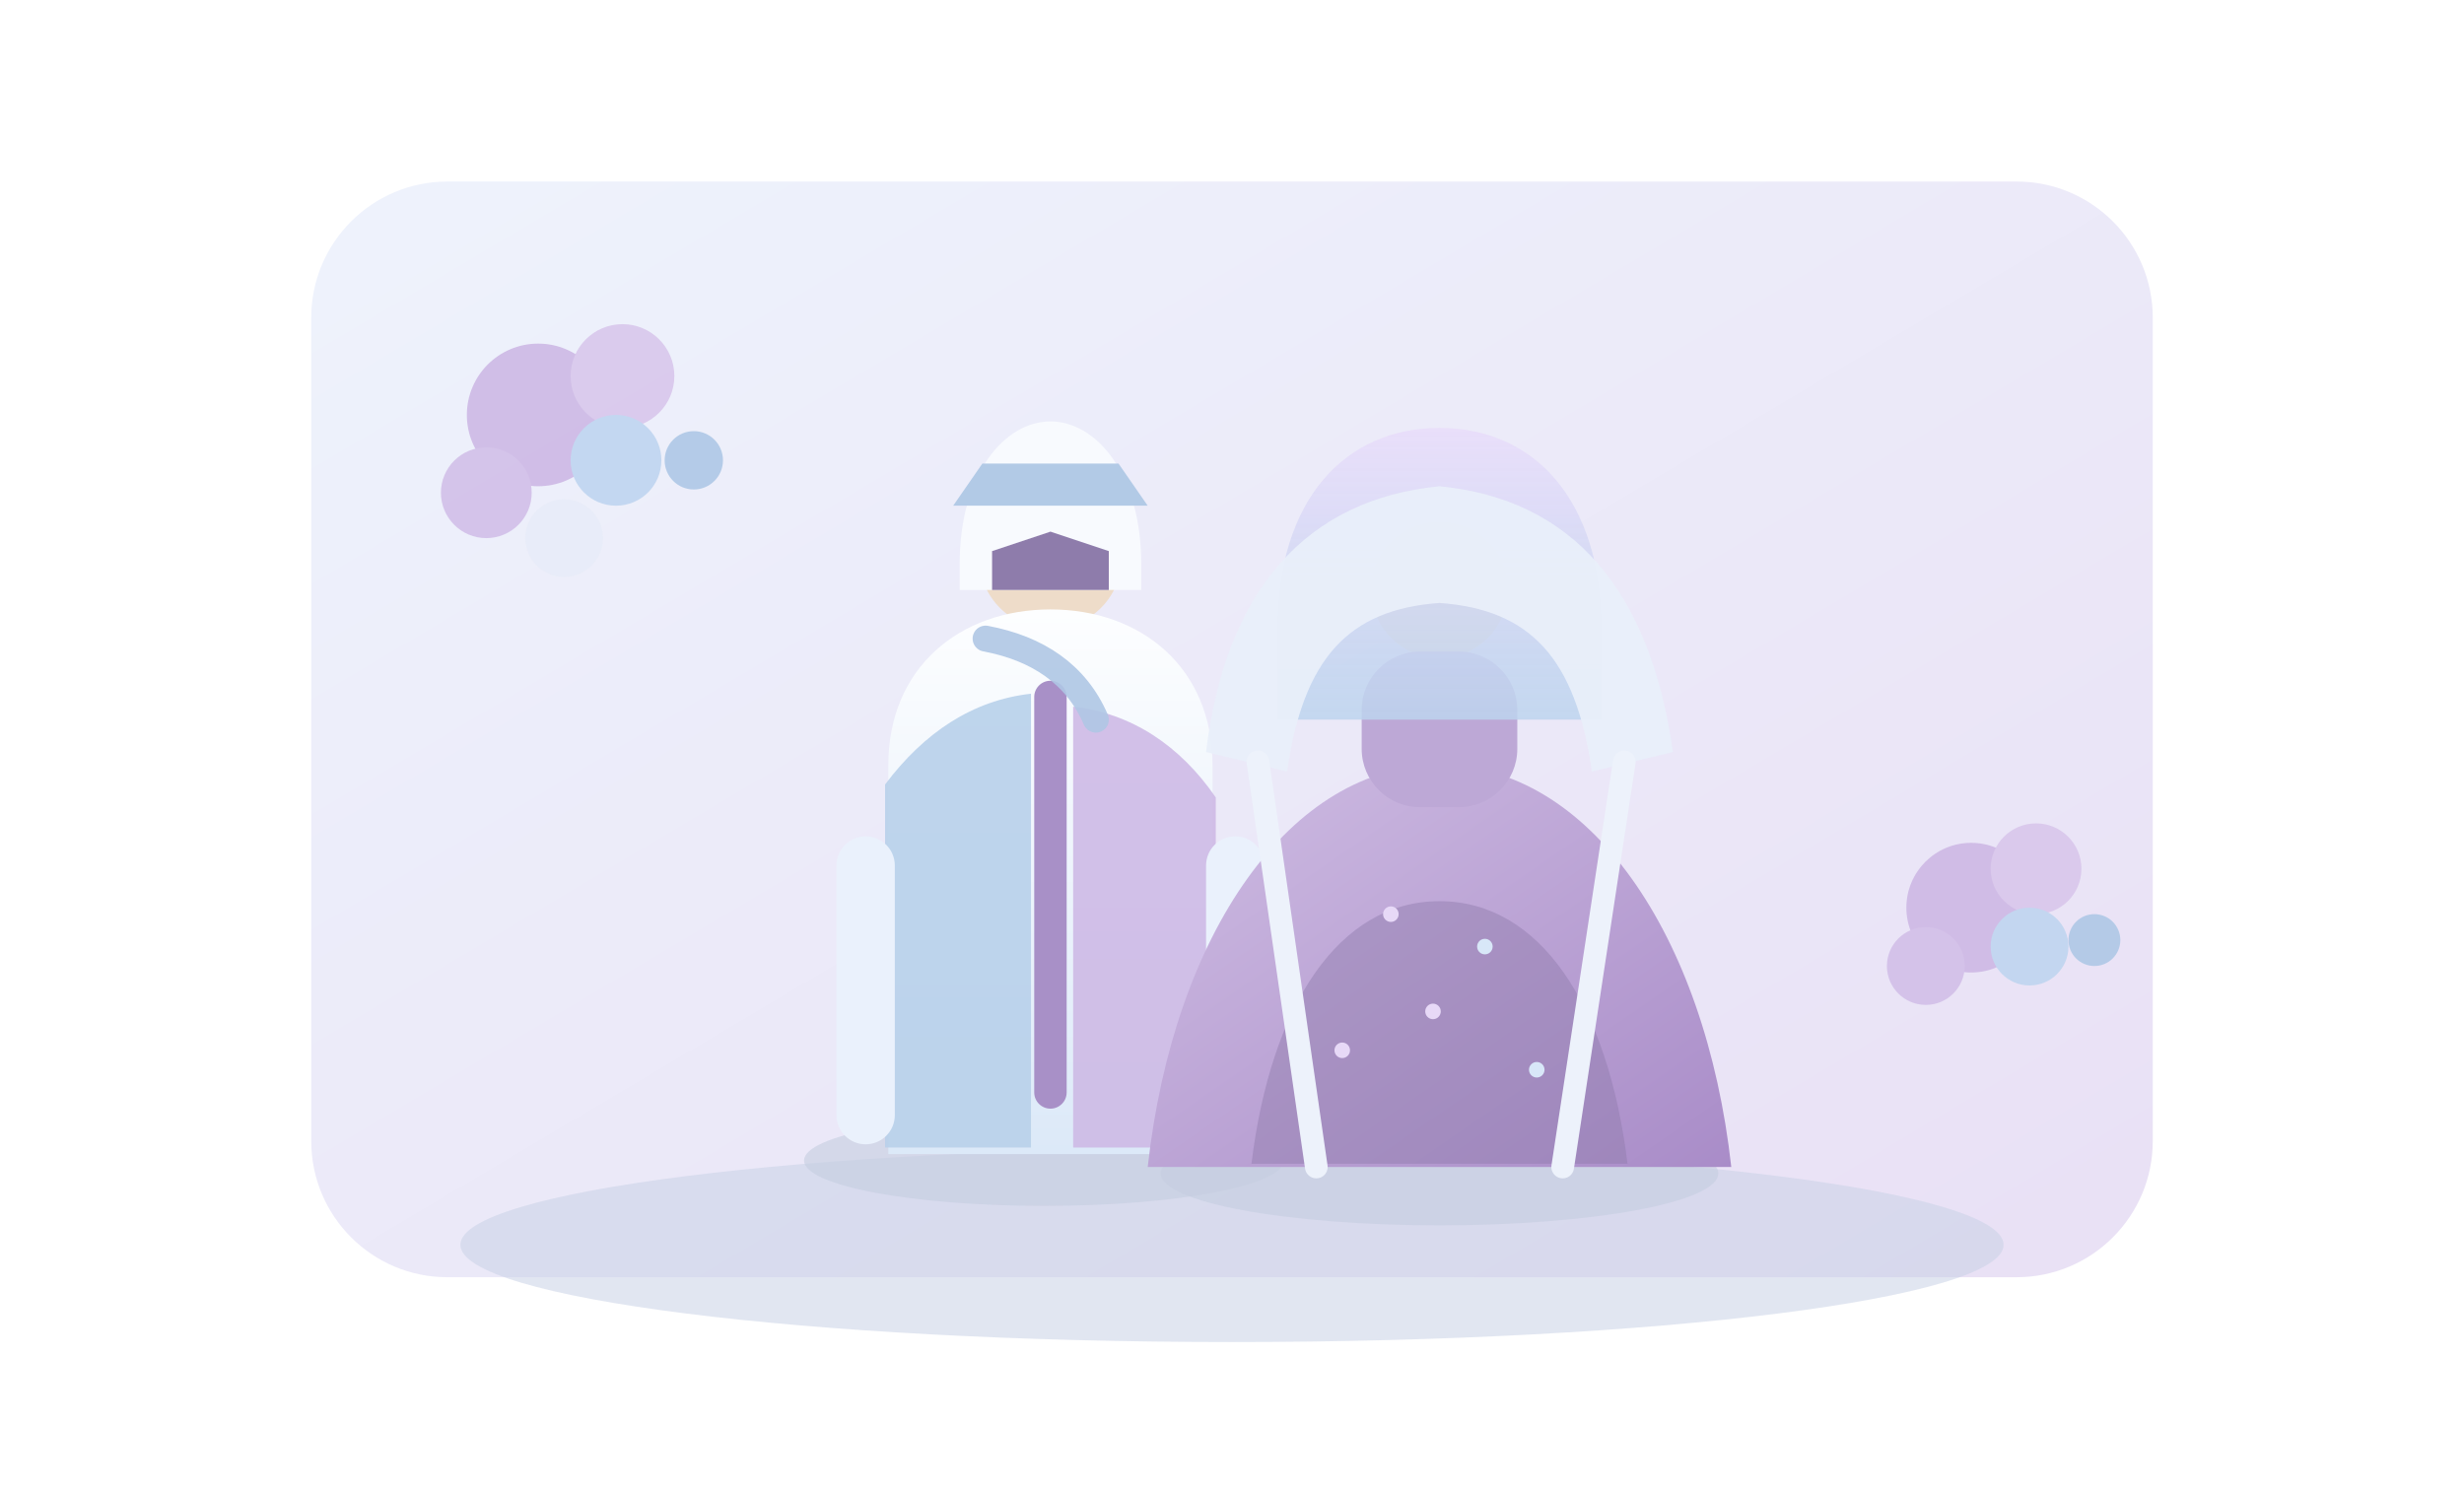
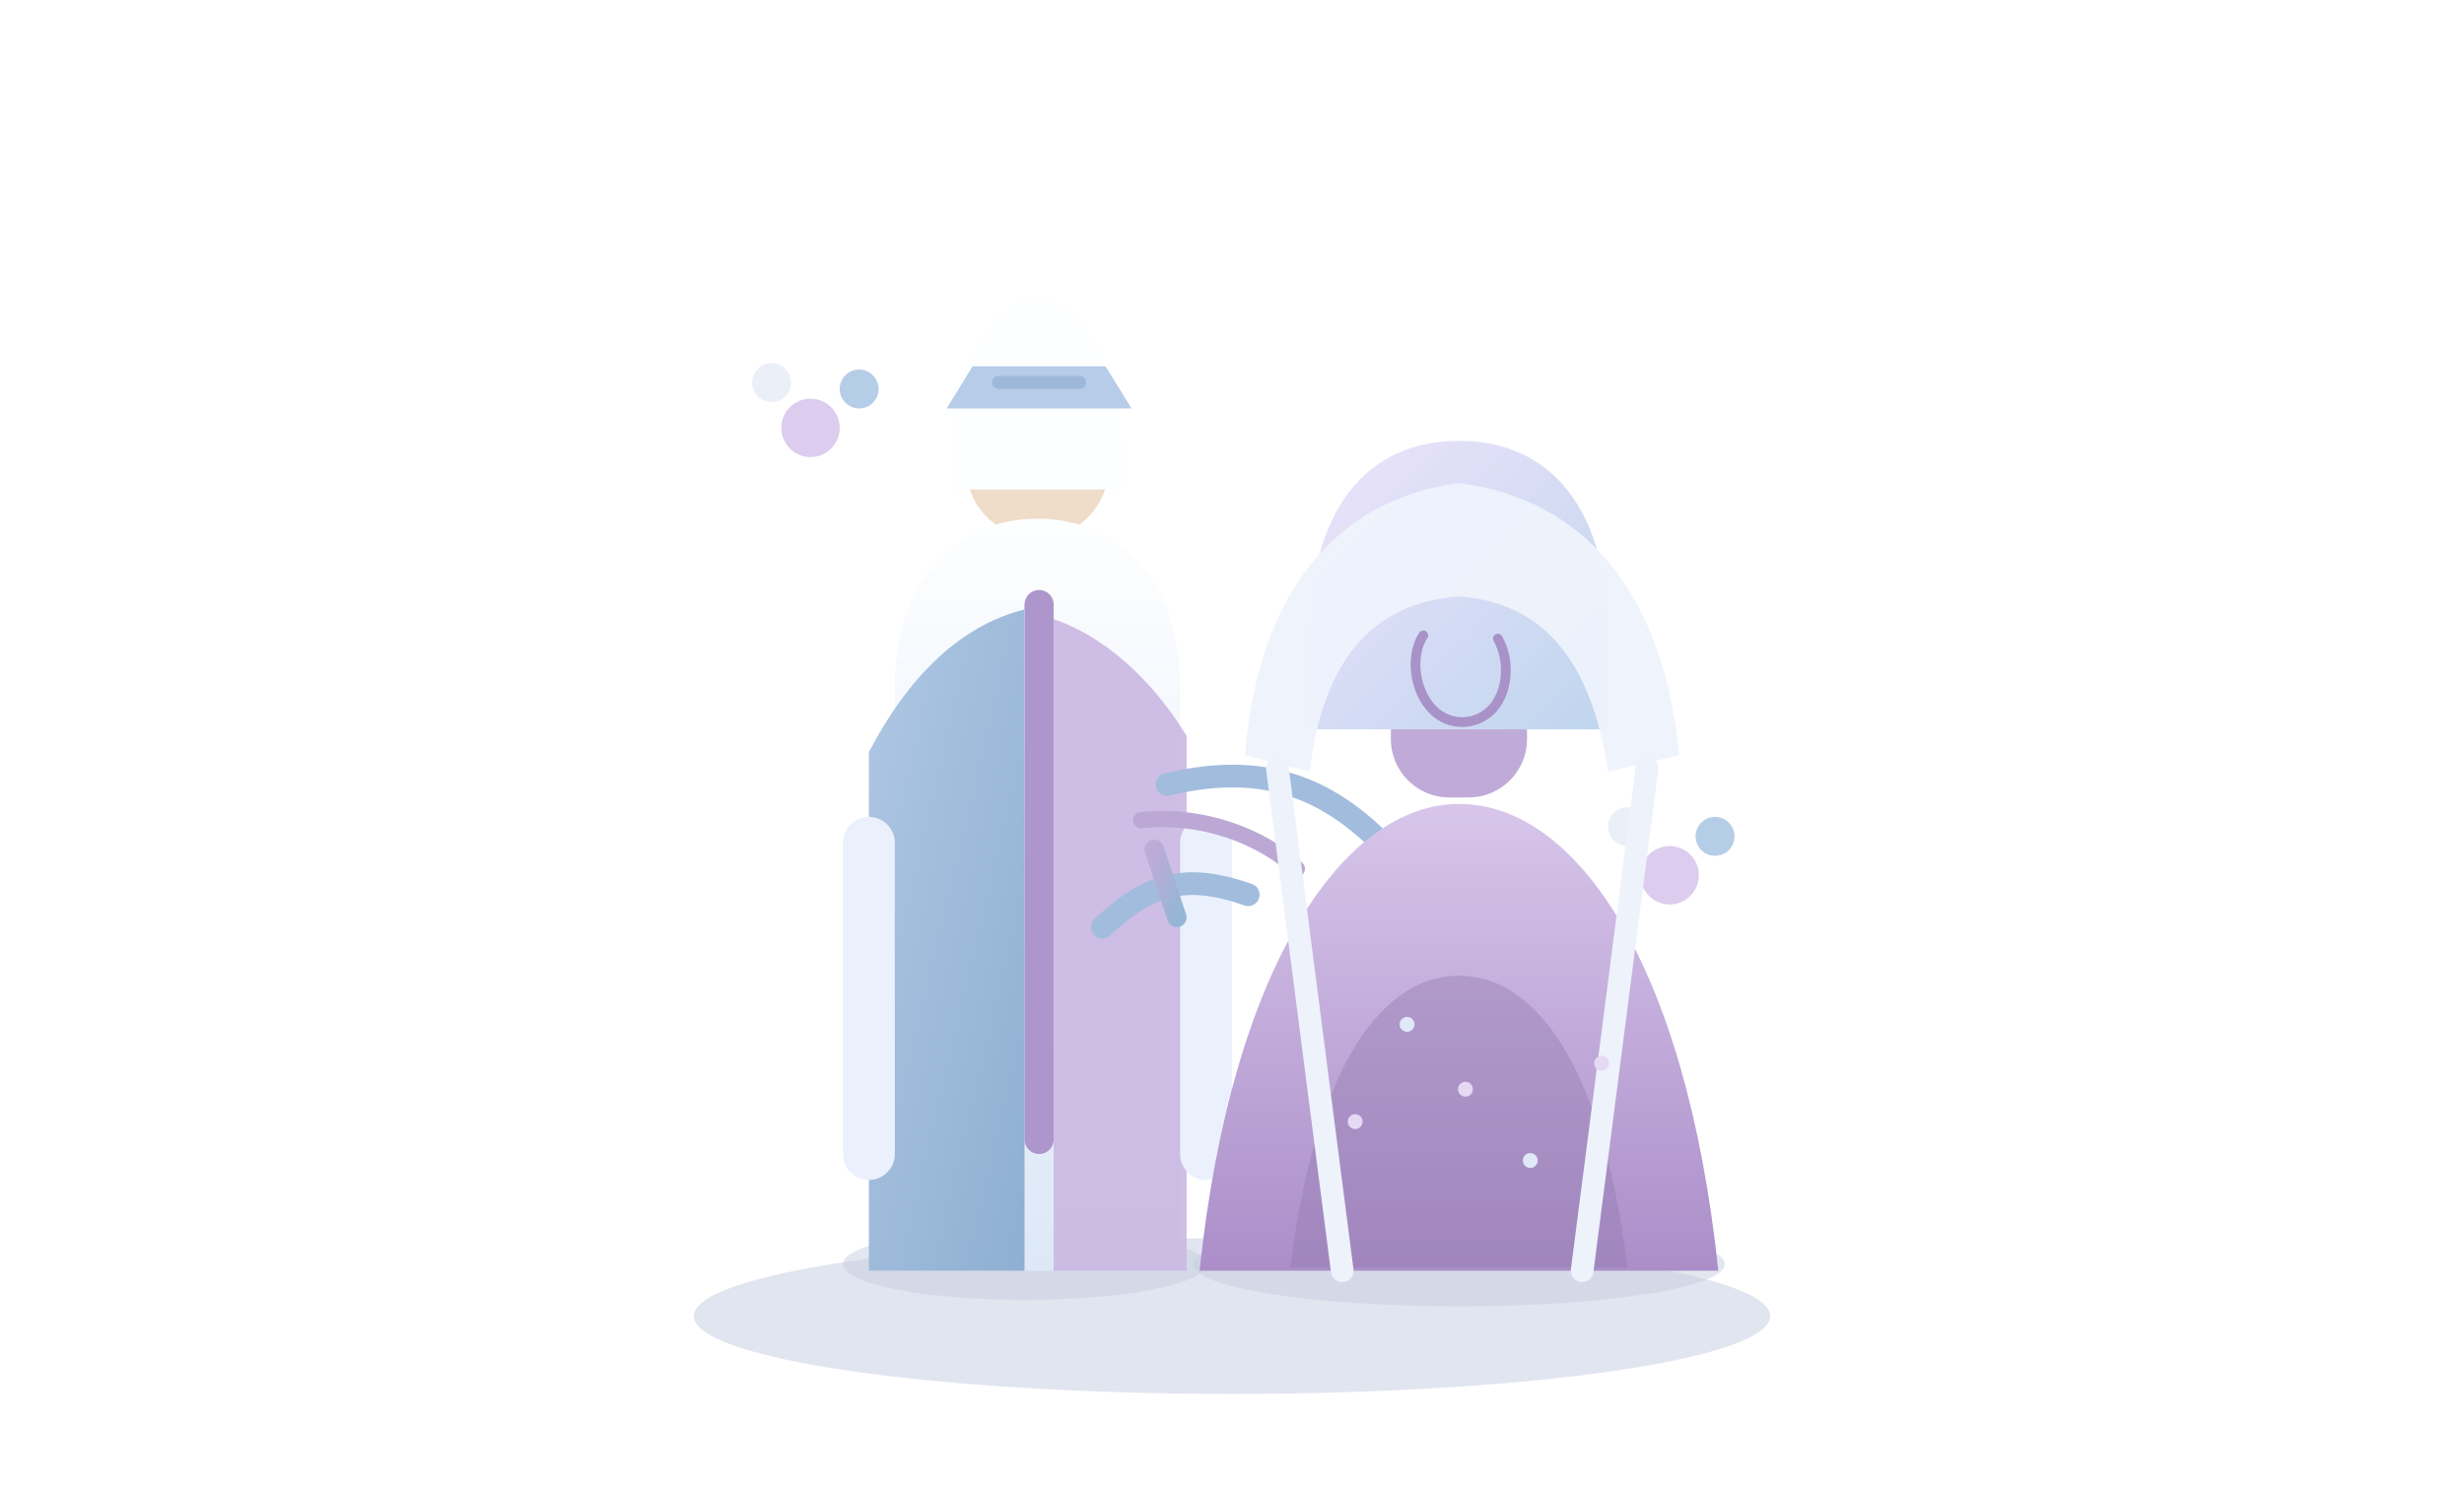
- <svg xmlns="http://www.w3.org/2000/svg" width="760" height="460" viewBox="0 0 760 460" fill="none" role="img" aria-label="Faceless wedding couple in lilac and powder blue theme">
+ <svg xmlns="http://www.w3.org/2000/svg" width="760" height="460" viewBox="0 0 760 460" fill="none" role="img" aria-label="Faceless bride and groom standing together">
  <defs>
-     <linearGradient id="bgGlow" x1="0" y1="0" x2="1" y2="1">
-       <stop offset="0%" stop-color="#EEF3FC" />
-       <stop offset="100%" stop-color="#E9E0F5" />
+     <linearGradient id="groomSherwani" x1="0" y1="0" x2="0" y2="1">
+       <stop offset="0%" stop-color="#FDFEFF" />
+       <stop offset="100%" stop-color="#DDE8F7" />
    </linearGradient>
-     <linearGradient id="groomOutfit" x1="0" y1="0" x2="0" y2="1">
-       <stop offset="0%" stop-color="#FDFEFF" />
-       <stop offset="100%" stop-color="#DCE9F8" />
+     <linearGradient id="groomShawl" x1="0" y1="0" x2="1" y2="1">
+       <stop offset="0%" stop-color="#AFC7E4" />
+       <stop offset="100%" stop-color="#8EAFD1" />
    </linearGradient>
-     <linearGradient id="brideLehenga" x1="0" y1="0" x2="1" y2="1">
-       <stop offset="0%" stop-color="#CFBDE3" />
-       <stop offset="100%" stop-color="#A98CC8" />
+     <linearGradient id="brideSkirt" x1="0" y1="0" x2="0" y2="1">
+       <stop offset="0%" stop-color="#D7C6EA" />
+       <stop offset="100%" stop-color="#AB8EC9" />
    </linearGradient>
-     <linearGradient id="veil" x1="0" y1="0" x2="0" y2="1">
-       <stop offset="0%" stop-color="#E9DEFA" stop-opacity="0.95" />
-       <stop offset="100%" stop-color="#BDD4EE" stop-opacity="0.85" />
+     <linearGradient id="brideDupatta" x1="0" y1="0" x2="1" y2="1">
+       <stop offset="0%" stop-color="#EDE3FB" />
+       <stop offset="100%" stop-color="#BFD5EE" />
    </linearGradient>
-     <radialGradient id="flowerA" cx="0" cy="0" r="1" gradientUnits="userSpaceOnUse" gradientTransform="translate(0.5 0.5) scale(0.5)">
-       <stop offset="0%" stop-color="#FFFFFF" />
-       <stop offset="100%" stop-color="#CDB8E4" />
-     </radialGradient>
+     <linearGradient id="accent" x1="0" y1="0" x2="1" y2="1">
+       <stop offset="0%" stop-color="#BEABD7" />
+       <stop offset="100%" stop-color="#95B6D6" />
+     </linearGradient>
  </defs>
-   <rect x="96" y="56" width="568" height="338" rx="42" fill="url(#bgGlow)" />
-   <ellipse cx="380" cy="384" rx="238" ry="30" fill="#C9D2E6" opacity="0.55" />
+   <ellipse cx="380" cy="406" rx="166" ry="24" fill="#C8D0E3" opacity="0.55" />
  <g opacity="0.9">
-     <g transform="translate(128 90)">
-       <circle cx="38" cy="38" r="22" fill="url(#flowerA)" />
-       <circle cx="64" cy="26" r="16" fill="#D8C6EB" />
-       <circle cx="62" cy="52" r="14" fill="#BFD5EF" />
-       <circle cx="22" cy="62" r="14" fill="#D2BFE8" />
-       <circle cx="46" cy="76" r="12" fill="#E8ECF8" />
-       <circle cx="86" cy="52" r="9" fill="#AEC8E6" />
-     </g>
-     <g transform="translate(578 250)">
-       <circle cx="30" cy="30" r="20" fill="url(#flowerA)" />
-       <circle cx="50" cy="18" r="14" fill="#D8C6EB" />
-       <circle cx="48" cy="42" r="12" fill="#BFD5EF" />
-       <circle cx="16" cy="48" r="12" fill="#D2BFE8" />
-       <circle cx="68" cy="40" r="8" fill="#AEC8E6" />
-     </g>
+     <circle cx="250" cy="132" r="9" fill="#D8C6EB" />
+     <circle cx="265" cy="120" r="6" fill="#AEC8E6" />
+     <circle cx="238" cy="118" r="6" fill="#E9EDF7" />
+     <circle cx="515" cy="270" r="9" fill="#D8C6EB" />
+     <circle cx="529" cy="258" r="6" fill="#AEC8E6" />
+     <circle cx="502" cy="255" r="6" fill="#E9EDF7" />
  </g>
-   <g transform="translate(238 100)">
-     <ellipse cx="84" cy="258" rx="74" ry="14" fill="#C5CDE0" opacity="0.6" />
-     <circle cx="86" cy="72" r="22" fill="#EEDCC9" />
-     <path d="M58 74C58 46 72 30 86 30C100 30 114 46 114 74V82H58V74Z" fill="#F8FAFE" />
-     <path d="M56 56H116L107 43H65L56 56Z" fill="#B2CAE6" />
-     <path d="M86 64L104 70V82H68V70L86 64Z" fill="#8E7CAB" />
-     <path d="M36 256V136C36 106 58 88 86 88C114 88 136 106 136 136V256H36Z" fill="url(#groomOutfit)" />
-     <rect x="81" y="110" width="10" height="132" rx="5" fill="#A890C7" />
-     <circle cx="86" cy="140" r="3.5" fill="#A890C7" />
-     <circle cx="86" cy="158" r="3.5" fill="#A890C7" />
-     <circle cx="86" cy="176" r="3.5" fill="#A890C7" />
-     <path d="M35 142C47 126 62 116 80 114V254H35V142Z" fill="#B8D0EA" opacity="0.9" />
-     <path d="M137 146C126 130 111 120 93 118V254H137V146Z" fill="#CDB9E5" opacity="0.88" />
-     <rect x="20" y="158" width="18" height="95" rx="9" fill="#EAF1FC" />
-     <rect x="134" y="158" width="18" height="95" rx="9" fill="#EAF1FC" />
+   <g transform="translate(250 70)">
+     <ellipse cx="66" cy="320" rx="56" ry="11" fill="#C7CEE0" opacity="0.5" />
+     <circle cx="70" cy="74" r="22" fill="#EFDCC9" />
+     <path d="M44 73C44 42 57 22 70 22C83 22 96 42 96 73V81H44V73Z" fill="#FCFEFF" />
+     <path d="M42 56H99L91 43H50L42 56Z" fill="#B6CCE8" />
+     <path d="M58 48H83" stroke="#9EB8DA" stroke-width="4" stroke-linecap="round" />
+     <path d="M26 322V142C26 109 45 90 70 90C95 90 114 109 114 142V322H26Z" fill="url(#groomSherwani)" />
+     <rect x="66" y="112" width="9" height="174" rx="4.5" fill="#AD96CB" />
+     <circle cx="70.5" cy="146" r="3" fill="#AD96CB" />
+     <circle cx="70.5" cy="164" r="3" fill="#AD96CB" />
+     <circle cx="70.5" cy="182" r="3" fill="#AD96CB" />
+     <path d="M18 162C30 139 46 123 66 118V322H18V162Z" fill="url(#groomShawl)" />
+     <path d="M116 157C105 139 90 126 75 121V322H116V157Z" fill="#CBB8E3" opacity="0.92" />
+     <rect x="10" y="182" width="16" height="112" rx="8" fill="#EBF1FC" />
+     <rect x="114" y="182" width="16" height="112" rx="8" fill="#EBF1FC" />
+     <path d="M110 172C135 166 155 170 174 188" stroke="#A1BCDC" stroke-width="7" stroke-linecap="round" />
+     <path d="M102 183C121 181 139 188 150 198" stroke="#BCA8D5" stroke-width="5" stroke-linecap="round" />
  </g>
-   <g transform="translate(336 104)">
-     <ellipse cx="108" cy="258" rx="86" ry="16" fill="#C5CDE0" opacity="0.6" />
-     <path d="M18 256C26 184 62 132 108 132C154 132 190 184 198 256H18Z" fill="url(#brideLehenga)" />
-     <path d="M50 255C56 206 77 174 108 174C139 174 160 206 166 255H50Z" fill="#8E79AB" opacity="0.45" />
-     <circle cx="108" cy="78" r="21" fill="#EEDCC9" />
-     <rect x="84" y="97" width="48" height="48" rx="18" fill="#BDA8D6" />
-     <path d="M58 90C58 50 79 28 108 28C137 28 158 50 158 90V118H58V90Z" fill="url(#veil)" />
-     <path d="M36 128C42 78 67 50 108 46C149 50 173 78 180 128L155 134C150 99 136 84 108 82C80 84 66 99 61 134L36 128Z" fill="#E9EFFA" opacity="0.95" />
-     <path d="M52 131L70 256" stroke="#EDF2FB" stroke-width="7" stroke-linecap="round" />
-     <path d="M165 131L146 256" stroke="#EDF2FB" stroke-width="7" stroke-linecap="round" />
-     <circle cx="93" cy="178" r="2.4" fill="#E7D9F7" />
-     <circle cx="122" cy="188" r="2.4" fill="#D8E7F8" />
-     <circle cx="106" cy="208" r="2.4" fill="#E7D9F7" />
-     <circle cx="138" cy="226" r="2.4" fill="#D8E7F8" />
-     <circle cx="78" cy="220" r="2.4" fill="#E7D9F7" />
+   <g transform="translate(340 88)">
+     <ellipse cx="110" cy="302" rx="82" ry="13" fill="#C7CEE0" opacity="0.5" />
+     <path d="M30 304C40 209 75 160 110 160C146 160 180 209 190 304H30Z" fill="url(#brideSkirt)" />
+     <path d="M58 303C65 246 84 213 110 213C136 213 155 246 162 303H58Z" fill="#917AAD" opacity="0.42" />
+     <circle cx="110" cy="100" r="19" fill="#EFDCC9" />
+     <rect x="89" y="114" width="42" height="44" rx="18" fill="#C0ABD8" />
+     <path d="M64 108C64 70 81 48 110 48C139 48 156 70 156 108V137H64V108Z" fill="url(#brideDupatta)" />
+     <path d="M44 145C48 95 72 66 110 61C149 66 173 95 178 145L156 150C151 117 137 98 110 96C83 98 68 116 64 150L44 145Z" fill="#EEF3FC" opacity="0.95" />
+     <path d="M54 149L74 304" stroke="#EDF2FB" stroke-width="7" stroke-linecap="round" />
+     <path d="M168 149L148 304" stroke="#EDF2FB" stroke-width="7" stroke-linecap="round" />
+     <path d="M45 188C25 181 14 185 0 198" stroke="#A1BCDC" stroke-width="7" stroke-linecap="round" />
+     <circle cx="94" cy="228" r="2.3" fill="#DFE9F8" />
+     <circle cx="112" cy="248" r="2.3" fill="#E5D9F4" />
+     <circle cx="132" cy="270" r="2.3" fill="#DFE9F8" />
+     <circle cx="154" cy="240" r="2.3" fill="#E5D9F4" />
+     <circle cx="78" cy="258" r="2.3" fill="#E5D9F4" />
+     <path d="M99 108C95 114 96 125 102 131C107 136 115 136 120 131C125 126 126 116 122 109" stroke="#A892C8" stroke-width="3" stroke-linecap="round" />
  </g>
-   <path d="M338 222C332 208 320 200 304 197" stroke="#AFC6E4" stroke-width="8" stroke-linecap="round" opacity="0.9" />
+   <path d="M356 262L363 283" stroke="url(#accent)" stroke-width="6" stroke-linecap="round" />
</svg>
